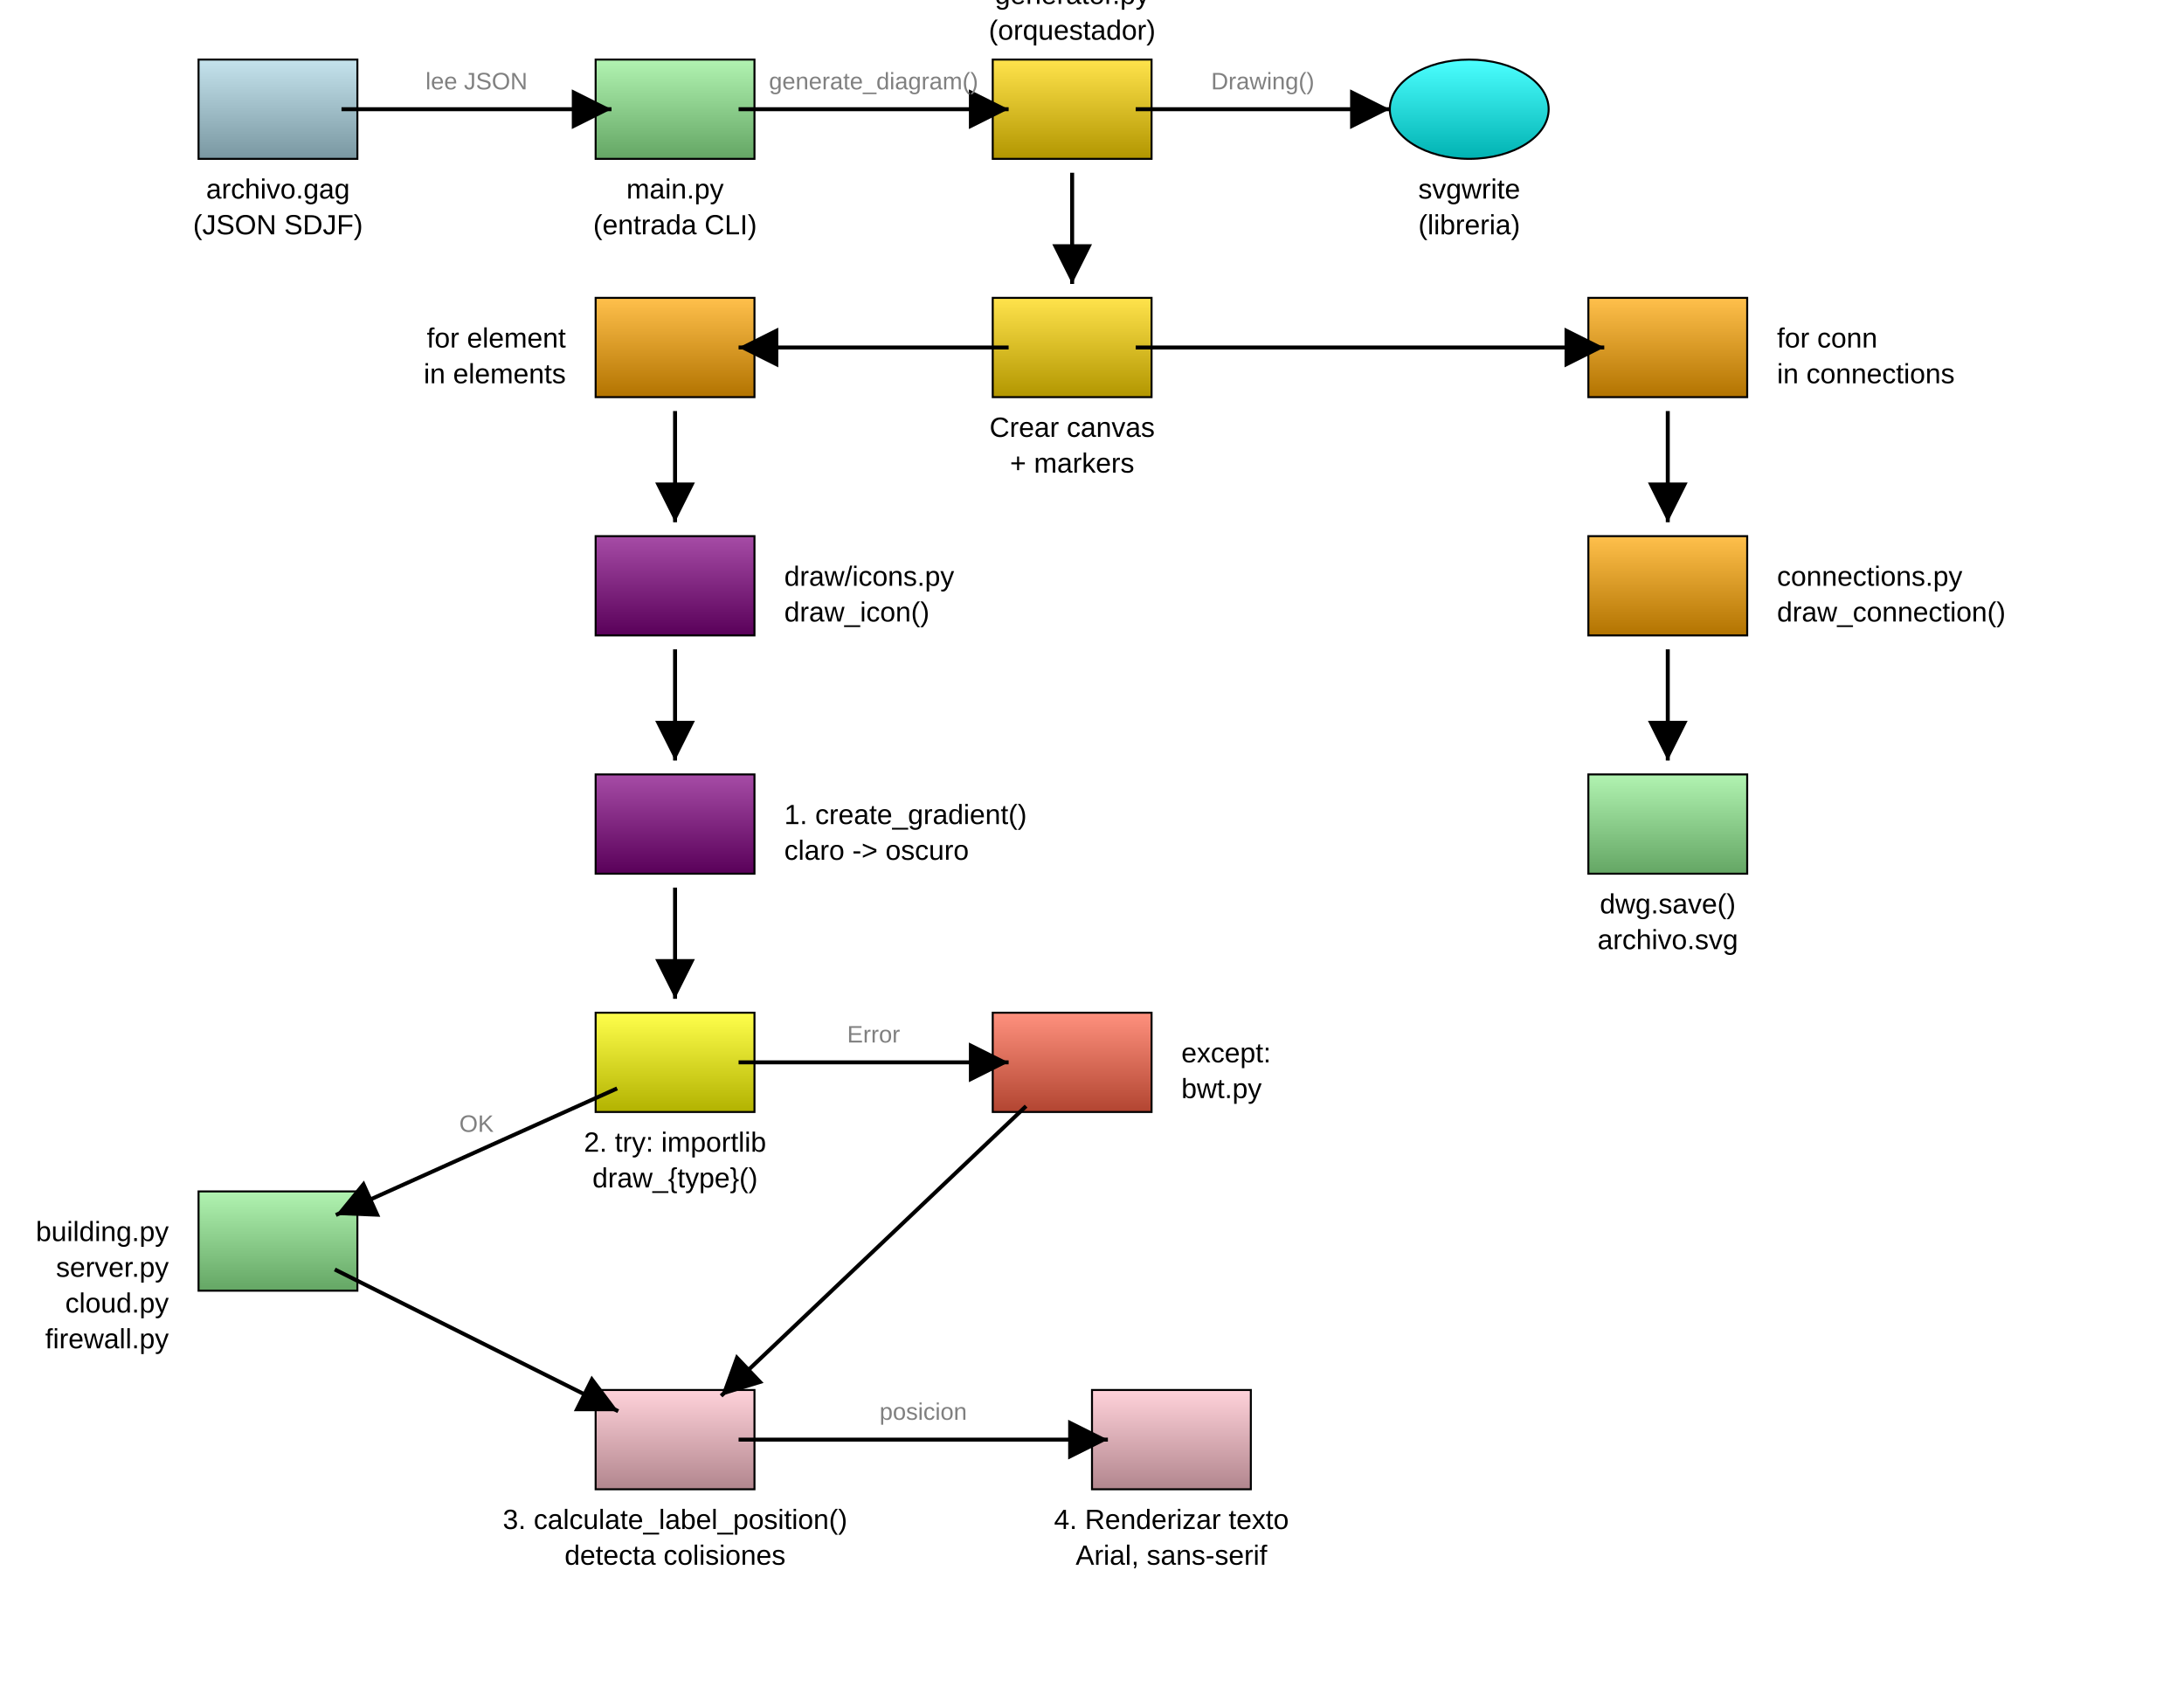
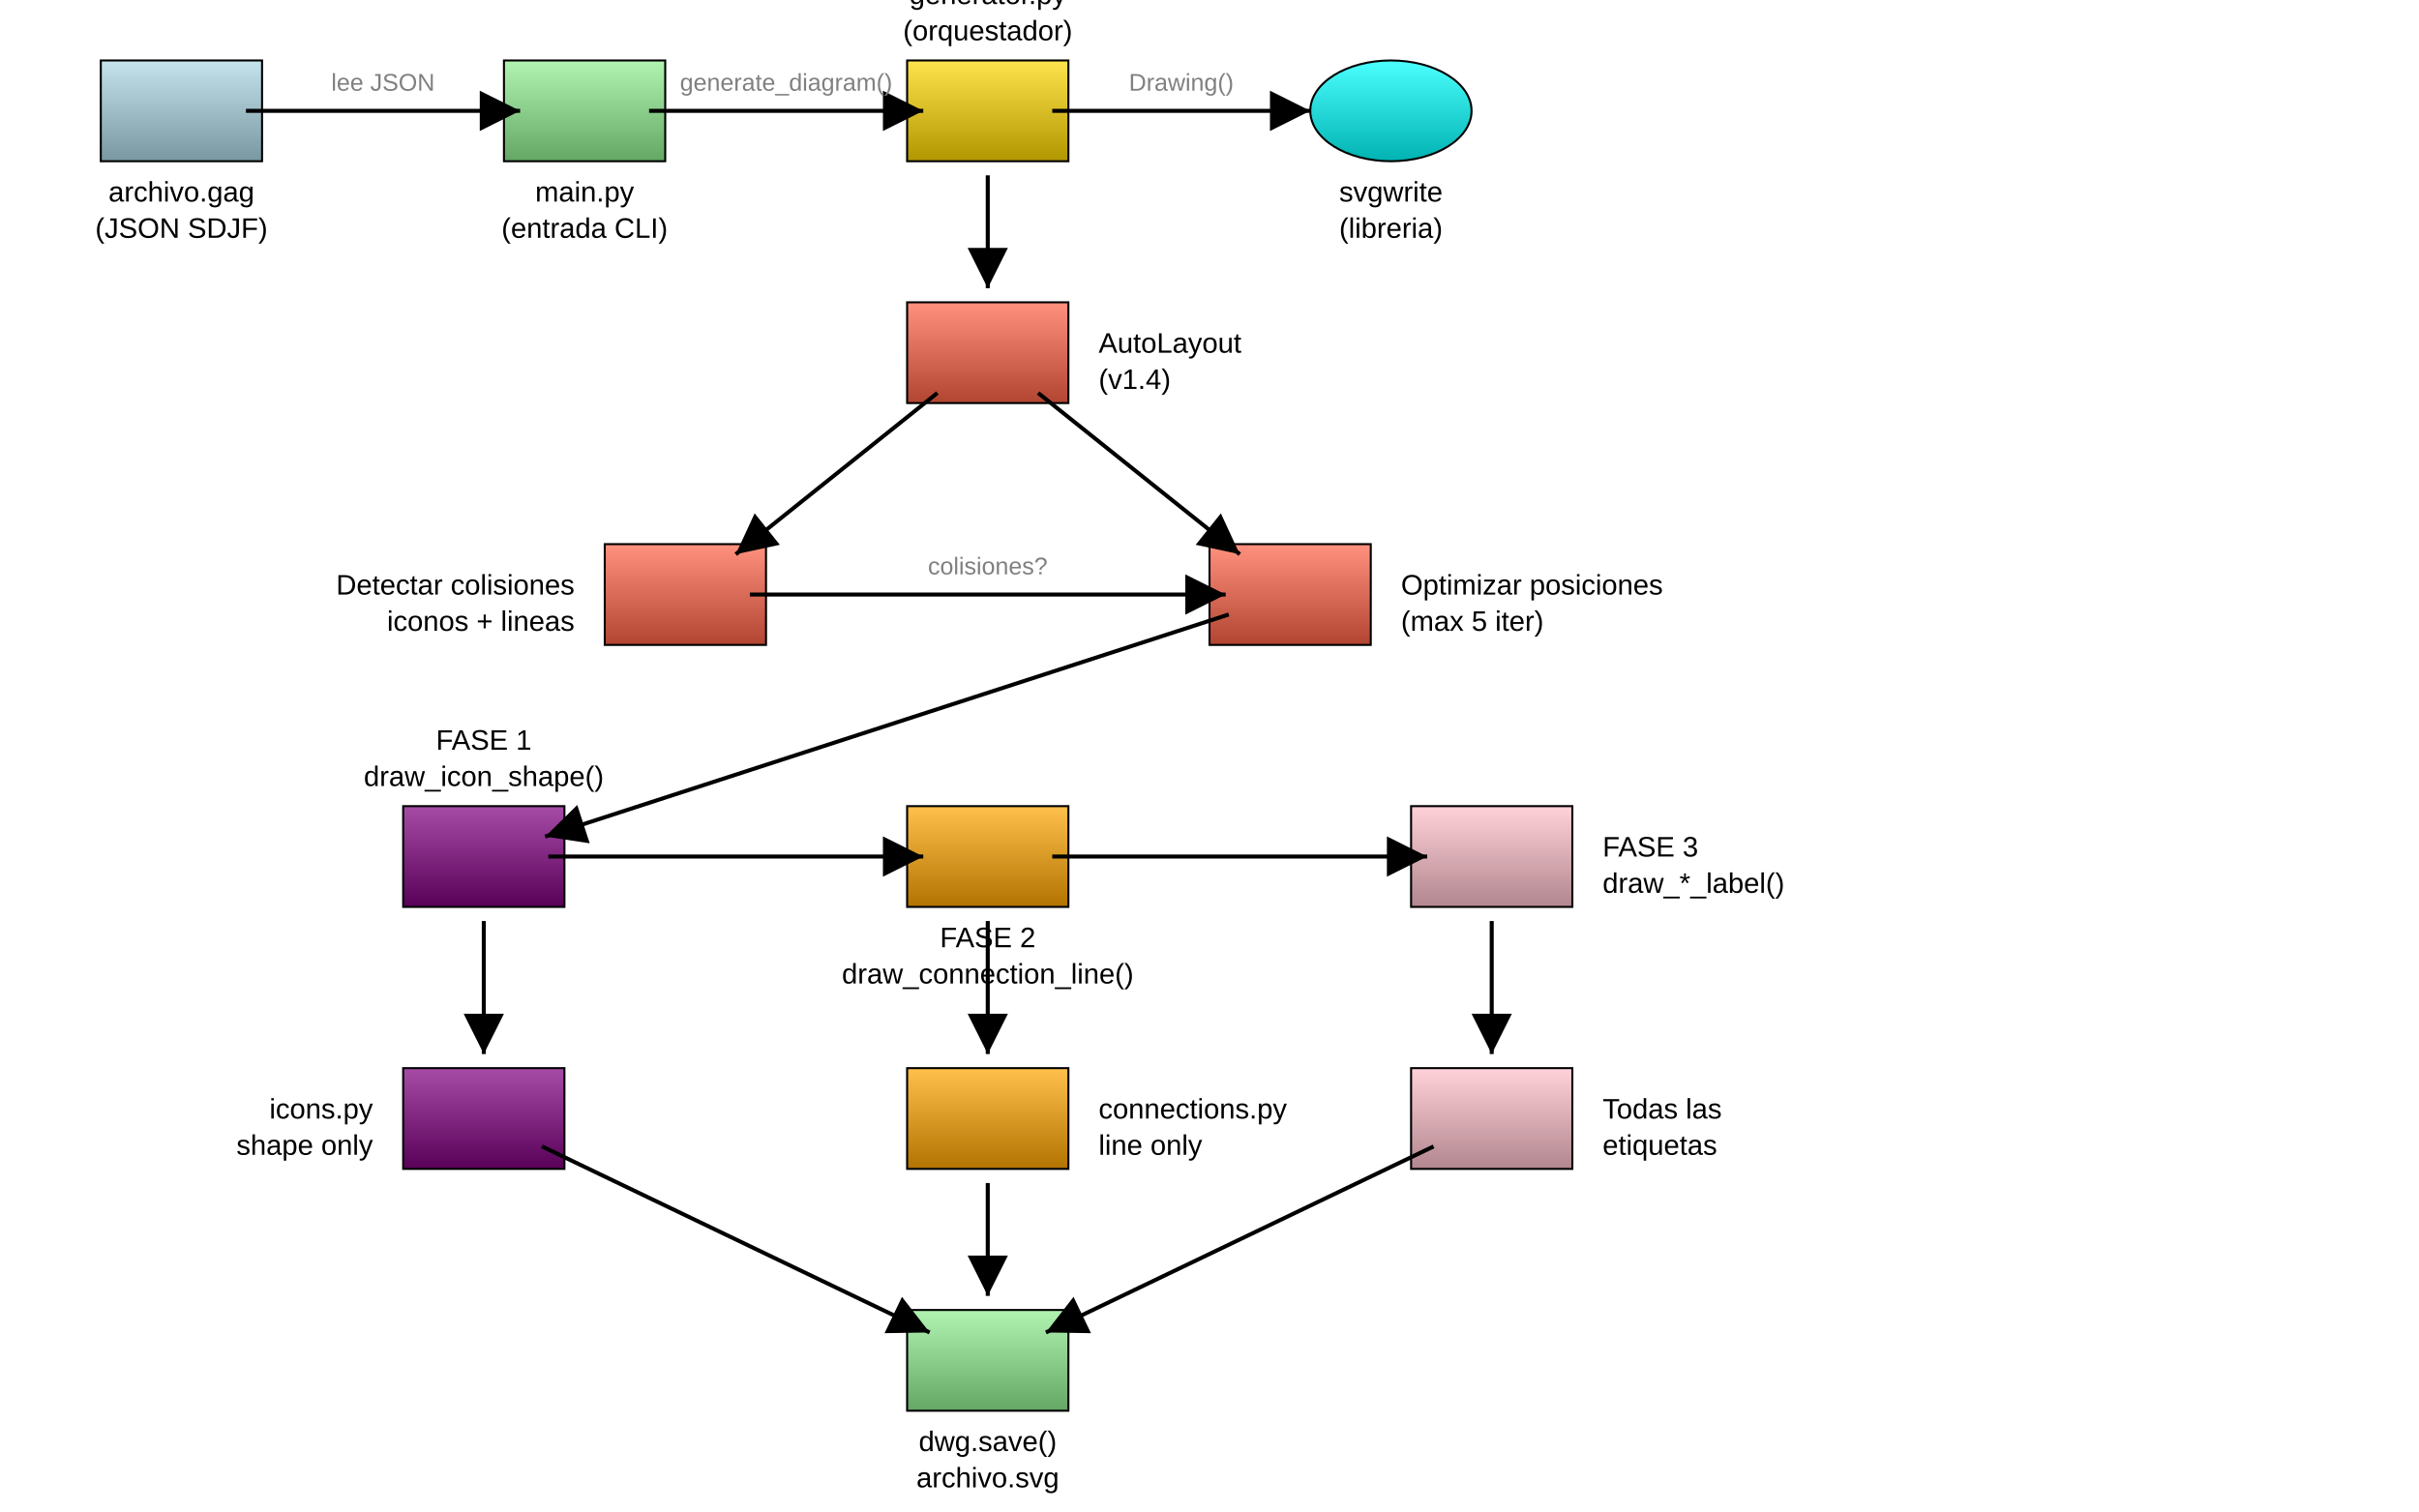
- <svg xmlns="http://www.w3.org/2000/svg" baseProfile="full" height="850" version="1.1" viewBox="0,0,1100,850" width="1100">
+ <svg xmlns="http://www.w3.org/2000/svg" baseProfile="full" height="750" version="1.1" viewBox="0,0,1200,750" width="1200">
  <defs>
    <marker id="arrow-end" markerHeight="10" markerWidth="10" orient="auto" refX="10" refY="5">
      <path d="M 0 0 L 10 5 L 0 10 z" fill="black" />
    </marker>
    <marker id="arrow-start" markerHeight="10" markerWidth="10" orient="auto" refX="0" refY="5">
      <path d="M 10 0 L 0 5 L 10 10 z" fill="black" />
    </marker>
    <linearGradient id="gradient-input" x1="0%" x2="0%" y1="0%" y2="100%">
      <stop offset="0%" stop-color="#c5e3ed" />
      <stop offset="100%" stop-color="#7997a1" />
    </linearGradient>
    <linearGradient id="gradient-main" x1="0%" x2="0%" y1="0%" y2="100%">
      <stop offset="0%" stop-color="#b1f3b1" />
      <stop offset="100%" stop-color="#64a664" />
    </linearGradient>
    <linearGradient id="gradient-generator" x1="0%" x2="0%" y1="0%" y2="100%">
      <stop offset="0%" stop-color="#ffe34c" />
      <stop offset="100%" stop-color="#b29600" />
    </linearGradient>
    <linearGradient id="gradient-svgwrite" x1="0%" x2="0%" y1="0%" y2="100%">
      <stop offset="0%" stop-color="#4cffff" />
      <stop offset="100%" stop-color="#00b2b2" />
    </linearGradient>
-     <linearGradient id="gradient-canvas" x1="0%" x2="0%" y1="0%" y2="100%">
-       <stop offset="0%" stop-color="#ffe34c" />
-       <stop offset="100%" stop-color="#b29600" />
+     <linearGradient id="gradient-autolayout" x1="0%" x2="0%" y1="0%" y2="100%">
+       <stop offset="0%" stop-color="#ff917e" />
+       <stop offset="100%" stop-color="#b24531" />
    </linearGradient>
-     <linearGradient id="gradient-loop_elem" x1="0%" x2="0%" y1="0%" y2="100%">
+     <linearGradient id="gradient-detect" x1="0%" x2="0%" y1="0%" y2="100%">
+       <stop offset="0%" stop-color="#ff917e" />
+       <stop offset="100%" stop-color="#b24531" />
+     </linearGradient>
+     <linearGradient id="gradient-optimize" x1="0%" x2="0%" y1="0%" y2="100%">
+       <stop offset="0%" stop-color="#ff917e" />
+       <stop offset="100%" stop-color="#b24531" />
+     </linearGradient>
+     <linearGradient id="gradient-phase1" x1="0%" x2="0%" y1="0%" y2="100%">
+       <stop offset="0%" stop-color="#a64ca6" />
+       <stop offset="100%" stop-color="#590059" />
+     </linearGradient>
+     <linearGradient id="gradient-phase2" x1="0%" x2="0%" y1="0%" y2="100%">
      <stop offset="0%" stop-color="#ffc04c" />
      <stop offset="100%" stop-color="#b27300" />
    </linearGradient>
-     <linearGradient id="gradient-loop_conn" x1="0%" x2="0%" y1="0%" y2="100%">
+     <linearGradient id="gradient-phase3" x1="0%" x2="0%" y1="0%" y2="100%">
+       <stop offset="0%" stop-color="#ffd2da" />
+       <stop offset="100%" stop-color="#b2868e" />
+     </linearGradient>
+     <linearGradient id="gradient-icons_module" x1="0%" x2="0%" y1="0%" y2="100%">
+       <stop offset="0%" stop-color="#a64ca6" />
+       <stop offset="100%" stop-color="#590059" />
+     </linearGradient>
+     <linearGradient id="gradient-conn_module" x1="0%" x2="0%" y1="0%" y2="100%">
      <stop offset="0%" stop-color="#ffc04c" />
      <stop offset="100%" stop-color="#b27300" />
    </linearGradient>
-     <linearGradient id="gradient-icons" x1="0%" x2="0%" y1="0%" y2="100%">
-       <stop offset="0%" stop-color="#a64ca6" />
-       <stop offset="100%" stop-color="#590059" />
-     </linearGradient>
-     <linearGradient id="gradient-gradient" x1="0%" x2="0%" y1="0%" y2="100%">
-       <stop offset="0%" stop-color="#a64ca6" />
-       <stop offset="100%" stop-color="#590059" />
-     </linearGradient>
-     <linearGradient id="gradient-try_import" x1="0%" x2="0%" y1="0%" y2="100%">
-       <stop offset="0%" stop-color="#ffff4c" />
-       <stop offset="100%" stop-color="#b2b200" />
-     </linearGradient>
-     <linearGradient id="gradient-modules" x1="0%" x2="0%" y1="0%" y2="100%">
-       <stop offset="0%" stop-color="#b1f3b1" />
-       <stop offset="100%" stop-color="#64a664" />
-     </linearGradient>
-     <linearGradient id="gradient-bwt" x1="0%" x2="0%" y1="0%" y2="100%">
-       <stop offset="0%" stop-color="#ff917e" />
-       <stop offset="100%" stop-color="#b24531" />
-     </linearGradient>
-     <linearGradient id="gradient-label_pos" x1="0%" x2="0%" y1="0%" y2="100%">
+     <linearGradient id="gradient-labels" x1="0%" x2="0%" y1="0%" y2="100%">
      <stop offset="0%" stop-color="#ffd2da" />
      <stop offset="100%" stop-color="#b2868e" />
-     </linearGradient>
-     <linearGradient id="gradient-render_text" x1="0%" x2="0%" y1="0%" y2="100%">
-       <stop offset="0%" stop-color="#ffd2da" />
-       <stop offset="100%" stop-color="#b2868e" />
-     </linearGradient>
-     <linearGradient id="gradient-connections" x1="0%" x2="0%" y1="0%" y2="100%">
-       <stop offset="0%" stop-color="#ffc04c" />
-       <stop offset="100%" stop-color="#b27300" />
    </linearGradient>
    <linearGradient id="gradient-output" x1="0%" x2="0%" y1="0%" y2="100%">
      <stop offset="0%" stop-color="#b1f3b1" />
      <stop offset="100%" stop-color="#64a664" />
    </linearGradient>
  </defs>
-   <rect fill="url(#gradient-input)" height="50" stroke="black" width="80" x="100" y="30" />
-   <rect fill="url(#gradient-main)" height="50" stroke="black" width="80" x="300" y="30" />
-   <rect fill="url(#gradient-generator)" height="50" stroke="black" width="80" x="500" y="30" />
-   <ellipse cx="740.0" cy="55.0" fill="url(#gradient-svgwrite)" rx="40.0" ry="25.0" stroke="black" />
-   <rect fill="url(#gradient-canvas)" height="50" stroke="black" width="80" x="500" y="150" />
-   <rect fill="url(#gradient-loop_elem)" height="50" stroke="black" width="80" x="300" y="150" />
-   <rect fill="url(#gradient-loop_conn)" height="50" stroke="black" width="80" x="800" y="150" />
-   <rect fill="url(#gradient-icons)" height="50" stroke="black" width="80" x="300" y="270" />
-   <rect fill="url(#gradient-gradient)" height="50" stroke="black" width="80" x="300" y="390" />
-   <rect fill="url(#gradient-try_import)" height="50" stroke="black" width="80" x="300" y="510" />
-   <rect fill="url(#gradient-modules)" height="50" stroke="black" width="80" x="100" y="600" />
-   <rect fill="url(#gradient-bwt)" height="50" stroke="black" width="80" x="500" y="510" />
-   <rect fill="url(#gradient-label_pos)" height="50" stroke="black" width="80" x="300" y="700" />
-   <rect fill="url(#gradient-render_text)" height="50" stroke="black" width="80" x="550" y="700" />
-   <rect fill="url(#gradient-connections)" height="50" stroke="black" width="80" x="800" y="270" />
-   <rect fill="url(#gradient-output)" height="50" stroke="black" width="80" x="800" y="390" />
-   <line marker-end="url(#arrow-end)" stroke="black" stroke-width="2" x1="172.0" x2="308.0" y1="55.0" y2="55.0" />
-   <line marker-end="url(#arrow-end)" stroke="black" stroke-width="2" x1="372.0" x2="508.0" y1="55.0" y2="55.0" />
-   <line marker-end="url(#arrow-end)" stroke="black" stroke-width="2" x1="572.0" x2="700.0" y1="55.0" y2="55.0" />
-   <line marker-end="url(#arrow-end)" stroke="black" stroke-width="2" x1="540.0" x2="540.0" y1="87.0" y2="143.0" />
-   <line marker-end="url(#arrow-end)" stroke="black" stroke-width="2" x1="508.0" x2="372.0" y1="175.0" y2="175.0" />
-   <line marker-end="url(#arrow-end)" stroke="black" stroke-width="2" x1="572.0" x2="808.0" y1="175.0" y2="175.0" />
-   <line marker-end="url(#arrow-end)" stroke="black" stroke-width="2" x1="340.0" x2="340.0" y1="207.0" y2="263.0" />
-   <line marker-end="url(#arrow-end)" stroke="black" stroke-width="2" x1="340.0" x2="340.0" y1="327.0" y2="383.0" />
-   <line marker-end="url(#arrow-end)" stroke="black" stroke-width="2" x1="340.0" x2="340.0" y1="447.0" y2="503.0" />
-   <line marker-end="url(#arrow-end)" stroke="black" stroke-width="2" x1="310.819" x2="169.181" y1="548.132" y2="611.868" />
-   <line marker-end="url(#arrow-end)" stroke="black" stroke-width="2" x1="372.0" x2="508.0" y1="535.0" y2="535.0" />
-   <line marker-end="url(#arrow-end)" stroke="black" stroke-width="2" x1="168.622" x2="311.378" y1="639.311" y2="710.689" />
-   <line marker-end="url(#arrow-end)" stroke="black" stroke-width="2" x1="516.8" x2="363.2" y1="557.04" y2="702.96" />
-   <line marker-end="url(#arrow-end)" stroke="black" stroke-width="2" x1="372.0" x2="558.0" y1="725.0" y2="725.0" />
-   <line marker-end="url(#arrow-end)" stroke="black" stroke-width="2" x1="840.0" x2="840.0" y1="207.0" y2="263.0" />
-   <line marker-end="url(#arrow-end)" stroke="black" stroke-width="2" x1="840.0" x2="840.0" y1="327.0" y2="383.0" />
-   <text fill="black" font-family="Arial, sans-serif" font-size="14px" text-anchor="middle" x="140" y="100">archivo.gag</text>
-   <text fill="black" font-family="Arial, sans-serif" font-size="14px" text-anchor="middle" x="140" y="118">(JSON SDJF)</text>
-   <text fill="black" font-family="Arial, sans-serif" font-size="14px" text-anchor="middle" x="340" y="100">main.py</text>
-   <text fill="black" font-family="Arial, sans-serif" font-size="14px" text-anchor="middle" x="340" y="118">(entrada CLI)</text>
-   <text fill="black" font-family="Arial, sans-serif" font-size="14px" text-anchor="middle" x="540" y="2">generator.py</text>
-   <text fill="black" font-family="Arial, sans-serif" font-size="14px" text-anchor="middle" x="540" y="20">(orquestador)</text>
-   <text fill="black" font-family="Arial, sans-serif" font-size="14px" text-anchor="middle" x="740" y="100">svgwrite</text>
-   <text fill="black" font-family="Arial, sans-serif" font-size="14px" text-anchor="middle" x="740" y="118">(libreria)</text>
-   <text fill="black" font-family="Arial, sans-serif" font-size="14px" text-anchor="middle" x="540" y="220">Crear canvas</text>
-   <text fill="black" font-family="Arial, sans-serif" font-size="14px" text-anchor="middle" x="540" y="238">+ markers</text>
-   <text fill="black" font-family="Arial, sans-serif" font-size="14px" text-anchor="end" x="285" y="175">for element</text>
-   <text fill="black" font-family="Arial, sans-serif" font-size="14px" text-anchor="end" x="285" y="193">in elements</text>
-   <text fill="black" font-family="Arial, sans-serif" font-size="14px" text-anchor="start" x="895" y="175">for conn</text>
-   <text fill="black" font-family="Arial, sans-serif" font-size="14px" text-anchor="start" x="895" y="193">in connections</text>
-   <text fill="black" font-family="Arial, sans-serif" font-size="14px" text-anchor="start" x="395" y="295">draw/icons.py</text>
-   <text fill="black" font-family="Arial, sans-serif" font-size="14px" text-anchor="start" x="395" y="313">draw_icon()</text>
-   <text fill="black" font-family="Arial, sans-serif" font-size="14px" text-anchor="start" x="395" y="415">1. create_gradient()</text>
-   <text fill="black" font-family="Arial, sans-serif" font-size="14px" text-anchor="start" x="395" y="433">claro -&gt; oscuro</text>
-   <text fill="black" font-family="Arial, sans-serif" font-size="14px" text-anchor="middle" x="340" y="580">2. try: importlib</text>
-   <text fill="black" font-family="Arial, sans-serif" font-size="14px" text-anchor="middle" x="340" y="598">draw_{type}()</text>
-   <text fill="black" font-family="Arial, sans-serif" font-size="14px" text-anchor="end" x="85" y="625">building.py</text>
-   <text fill="black" font-family="Arial, sans-serif" font-size="14px" text-anchor="end" x="85" y="643">server.py</text>
-   <text fill="black" font-family="Arial, sans-serif" font-size="14px" text-anchor="end" x="85" y="661">cloud.py</text>
-   <text fill="black" font-family="Arial, sans-serif" font-size="14px" text-anchor="end" x="85" y="679">firewall.py</text>
-   <text fill="black" font-family="Arial, sans-serif" font-size="14px" text-anchor="start" x="595" y="535">except:</text>
-   <text fill="black" font-family="Arial, sans-serif" font-size="14px" text-anchor="start" x="595" y="553">bwt.py</text>
-   <text fill="black" font-family="Arial, sans-serif" font-size="14px" text-anchor="middle" x="340" y="770">3. calculate_label_position()</text>
-   <text fill="black" font-family="Arial, sans-serif" font-size="14px" text-anchor="middle" x="340" y="788">detecta colisiones</text>
-   <text fill="black" font-family="Arial, sans-serif" font-size="14px" text-anchor="middle" x="590" y="770">4. Renderizar texto</text>
-   <text fill="black" font-family="Arial, sans-serif" font-size="14px" text-anchor="middle" x="590" y="788">Arial, sans-serif</text>
-   <text fill="black" font-family="Arial, sans-serif" font-size="14px" text-anchor="start" x="895" y="295">connections.py</text>
-   <text fill="black" font-family="Arial, sans-serif" font-size="14px" text-anchor="start" x="895" y="313">draw_connection()</text>
-   <text fill="black" font-family="Arial, sans-serif" font-size="14px" text-anchor="middle" x="840" y="460">dwg.save()</text>
-   <text fill="black" font-family="Arial, sans-serif" font-size="14px" text-anchor="middle" x="840" y="478">archivo.svg</text>
-   <text fill="gray" font-family="Arial, sans-serif" font-size="12px" text-anchor="middle" x="240.0" y="45.0">lee JSON</text>
-   <text fill="gray" font-family="Arial, sans-serif" font-size="12px" text-anchor="middle" x="440.0" y="45.0">generate_diagram()</text>
-   <text fill="gray" font-family="Arial, sans-serif" font-size="12px" text-anchor="middle" x="636.0" y="45.0">Drawing()</text>
-   <text fill="gray" font-family="Arial, sans-serif" font-size="12px" text-anchor="middle" x="240.0" y="570.0">OK</text>
-   <text fill="gray" font-family="Arial, sans-serif" font-size="12px" text-anchor="middle" x="440.0" y="525.0">Error</text>
-   <text fill="gray" font-family="Arial, sans-serif" font-size="12px" text-anchor="middle" x="465.0" y="715.0">posicion</text>
+   <rect fill="url(#gradient-input)" height="50" stroke="black" width="80" x="50" y="30" />
+   <rect fill="url(#gradient-main)" height="50" stroke="black" width="80" x="250" y="30" />
+   <rect fill="url(#gradient-generator)" height="50" stroke="black" width="80" x="450" y="30" />
+   <ellipse cx="690.0" cy="55.0" fill="url(#gradient-svgwrite)" rx="40.0" ry="25.0" stroke="black" />
+   <rect fill="url(#gradient-autolayout)" height="50" stroke="black" width="80" x="450" y="150" />
+   <rect fill="url(#gradient-detect)" height="50" stroke="black" width="80" x="300" y="270" />
+   <rect fill="url(#gradient-optimize)" height="50" stroke="black" width="80" x="600" y="270" />
+   <rect fill="url(#gradient-phase1)" height="50" stroke="black" width="80" x="200" y="400" />
+   <rect fill="url(#gradient-phase2)" height="50" stroke="black" width="80" x="450" y="400" />
+   <rect fill="url(#gradient-phase3)" height="50" stroke="black" width="80" x="700" y="400" />
+   <rect fill="url(#gradient-icons_module)" height="50" stroke="black" width="80" x="200" y="530" />
+   <rect fill="url(#gradient-conn_module)" height="50" stroke="black" width="80" x="450" y="530" />
+   <rect fill="url(#gradient-labels)" height="50" stroke="black" width="80" x="700" y="530" />
+   <rect fill="url(#gradient-output)" height="50" stroke="black" width="80" x="450" y="650" />
+   <line marker-end="url(#arrow-end)" stroke="black" stroke-width="2" x1="122.0" x2="258.0" y1="55.0" y2="55.0" />
+   <line marker-end="url(#arrow-end)" stroke="black" stroke-width="2" x1="322.0" x2="458.0" y1="55.0" y2="55.0" />
+   <line marker-end="url(#arrow-end)" stroke="black" stroke-width="2" x1="522.0" x2="650.0" y1="55.0" y2="55.0" />
+   <line marker-end="url(#arrow-end)" stroke="black" stroke-width="2" x1="490.0" x2="490.0" y1="87.0" y2="143.0" />
+   <line marker-end="url(#arrow-end)" stroke="black" stroke-width="2" x1="465.012" x2="364.988" y1="194.99" y2="275.01" />
+   <line marker-end="url(#arrow-end)" stroke="black" stroke-width="2" x1="514.988" x2="615.012" y1="194.99" y2="275.01" />
+   <line marker-end="url(#arrow-end)" stroke="black" stroke-width="2" x1="372.0" x2="608.0" y1="295.0" y2="295.0" />
+   <line marker-end="url(#arrow-end)" stroke="black" stroke-width="2" x1="609.567" x2="270.433" y1="304.891" y2="415.109" />
+   <line marker-end="url(#arrow-end)" stroke="black" stroke-width="2" x1="272.0" x2="458.0" y1="425.0" y2="425.0" />
+   <line marker-end="url(#arrow-end)" stroke="black" stroke-width="2" x1="522.0" x2="708.0" y1="425.0" y2="425.0" />
+   <line marker-end="url(#arrow-end)" stroke="black" stroke-width="2" x1="240.0" x2="240.0" y1="457.0" y2="523.0" />
+   <line marker-end="url(#arrow-end)" stroke="black" stroke-width="2" x1="490.0" x2="490.0" y1="457.0" y2="523.0" />
+   <line marker-end="url(#arrow-end)" stroke="black" stroke-width="2" x1="740.0" x2="740.0" y1="457.0" y2="523.0" />
+   <line marker-end="url(#arrow-end)" stroke="black" stroke-width="2" x1="268.849" x2="461.151" y1="568.847" y2="661.153" />
+   <line marker-end="url(#arrow-end)" stroke="black" stroke-width="2" x1="490.0" x2="490.0" y1="587.0" y2="643.0" />
+   <line marker-end="url(#arrow-end)" stroke="black" stroke-width="2" x1="711.151" x2="518.849" y1="568.847" y2="661.153" />
+   <text fill="black" font-family="Arial, sans-serif" font-size="14px" text-anchor="middle" x="90" y="100">archivo.gag</text>
+   <text fill="black" font-family="Arial, sans-serif" font-size="14px" text-anchor="middle" x="90" y="118">(JSON SDJF)</text>
+   <text fill="black" font-family="Arial, sans-serif" font-size="14px" text-anchor="middle" x="290" y="100">main.py</text>
+   <text fill="black" font-family="Arial, sans-serif" font-size="14px" text-anchor="middle" x="290" y="118">(entrada CLI)</text>
+   <text fill="black" font-family="Arial, sans-serif" font-size="14px" text-anchor="middle" x="490" y="2">generator.py</text>
+   <text fill="black" font-family="Arial, sans-serif" font-size="14px" text-anchor="middle" x="490" y="20">(orquestador)</text>
+   <text fill="black" font-family="Arial, sans-serif" font-size="14px" text-anchor="middle" x="690" y="100">svgwrite</text>
+   <text fill="black" font-family="Arial, sans-serif" font-size="14px" text-anchor="middle" x="690" y="118">(libreria)</text>
+   <text fill="black" font-family="Arial, sans-serif" font-size="14px" text-anchor="start" x="545" y="175">AutoLayout</text>
+   <text fill="black" font-family="Arial, sans-serif" font-size="14px" text-anchor="start" x="545" y="193">(v1.4)</text>
+   <text fill="black" font-family="Arial, sans-serif" font-size="14px" text-anchor="end" x="285" y="295">Detectar colisiones</text>
+   <text fill="black" font-family="Arial, sans-serif" font-size="14px" text-anchor="end" x="285" y="313">iconos + lineas</text>
+   <text fill="black" font-family="Arial, sans-serif" font-size="14px" text-anchor="start" x="695" y="295">Optimizar posiciones</text>
+   <text fill="black" font-family="Arial, sans-serif" font-size="14px" text-anchor="start" x="695" y="313">(max 5 iter)</text>
+   <text fill="black" font-family="Arial, sans-serif" font-size="14px" text-anchor="middle" x="240" y="372">FASE 1</text>
+   <text fill="black" font-family="Arial, sans-serif" font-size="14px" text-anchor="middle" x="240" y="390">draw_icon_shape()</text>
+   <text fill="black" font-family="Arial, sans-serif" font-size="14px" text-anchor="middle" x="490" y="470">FASE 2</text>
+   <text fill="black" font-family="Arial, sans-serif" font-size="14px" text-anchor="middle" x="490" y="488">draw_connection_line()</text>
+   <text fill="black" font-family="Arial, sans-serif" font-size="14px" text-anchor="start" x="795" y="425">FASE 3</text>
+   <text fill="black" font-family="Arial, sans-serif" font-size="14px" text-anchor="start" x="795" y="443">draw_*_label()</text>
+   <text fill="black" font-family="Arial, sans-serif" font-size="14px" text-anchor="end" x="185" y="555">icons.py</text>
+   <text fill="black" font-family="Arial, sans-serif" font-size="14px" text-anchor="end" x="185" y="573">shape only</text>
+   <text fill="black" font-family="Arial, sans-serif" font-size="14px" text-anchor="start" x="545" y="555">connections.py</text>
+   <text fill="black" font-family="Arial, sans-serif" font-size="14px" text-anchor="start" x="545" y="573">line only</text>
+   <text fill="black" font-family="Arial, sans-serif" font-size="14px" text-anchor="start" x="795" y="555">Todas las</text>
+   <text fill="black" font-family="Arial, sans-serif" font-size="14px" text-anchor="start" x="795" y="573">etiquetas</text>
+   <text fill="black" font-family="Arial, sans-serif" font-size="14px" text-anchor="middle" x="490" y="720">dwg.save()</text>
+   <text fill="black" font-family="Arial, sans-serif" font-size="14px" text-anchor="middle" x="490" y="738">archivo.svg</text>
+   <text fill="gray" font-family="Arial, sans-serif" font-size="12px" text-anchor="middle" x="190.0" y="45.0">lee JSON</text>
+   <text fill="gray" font-family="Arial, sans-serif" font-size="12px" text-anchor="middle" x="390.0" y="45.0">generate_diagram()</text>
+   <text fill="gray" font-family="Arial, sans-serif" font-size="12px" text-anchor="middle" x="586.0" y="45.0">Drawing()</text>
+   <text fill="gray" font-family="Arial, sans-serif" font-size="12px" text-anchor="middle" x="490.0" y="285.0">colisiones?</text>
</svg>
